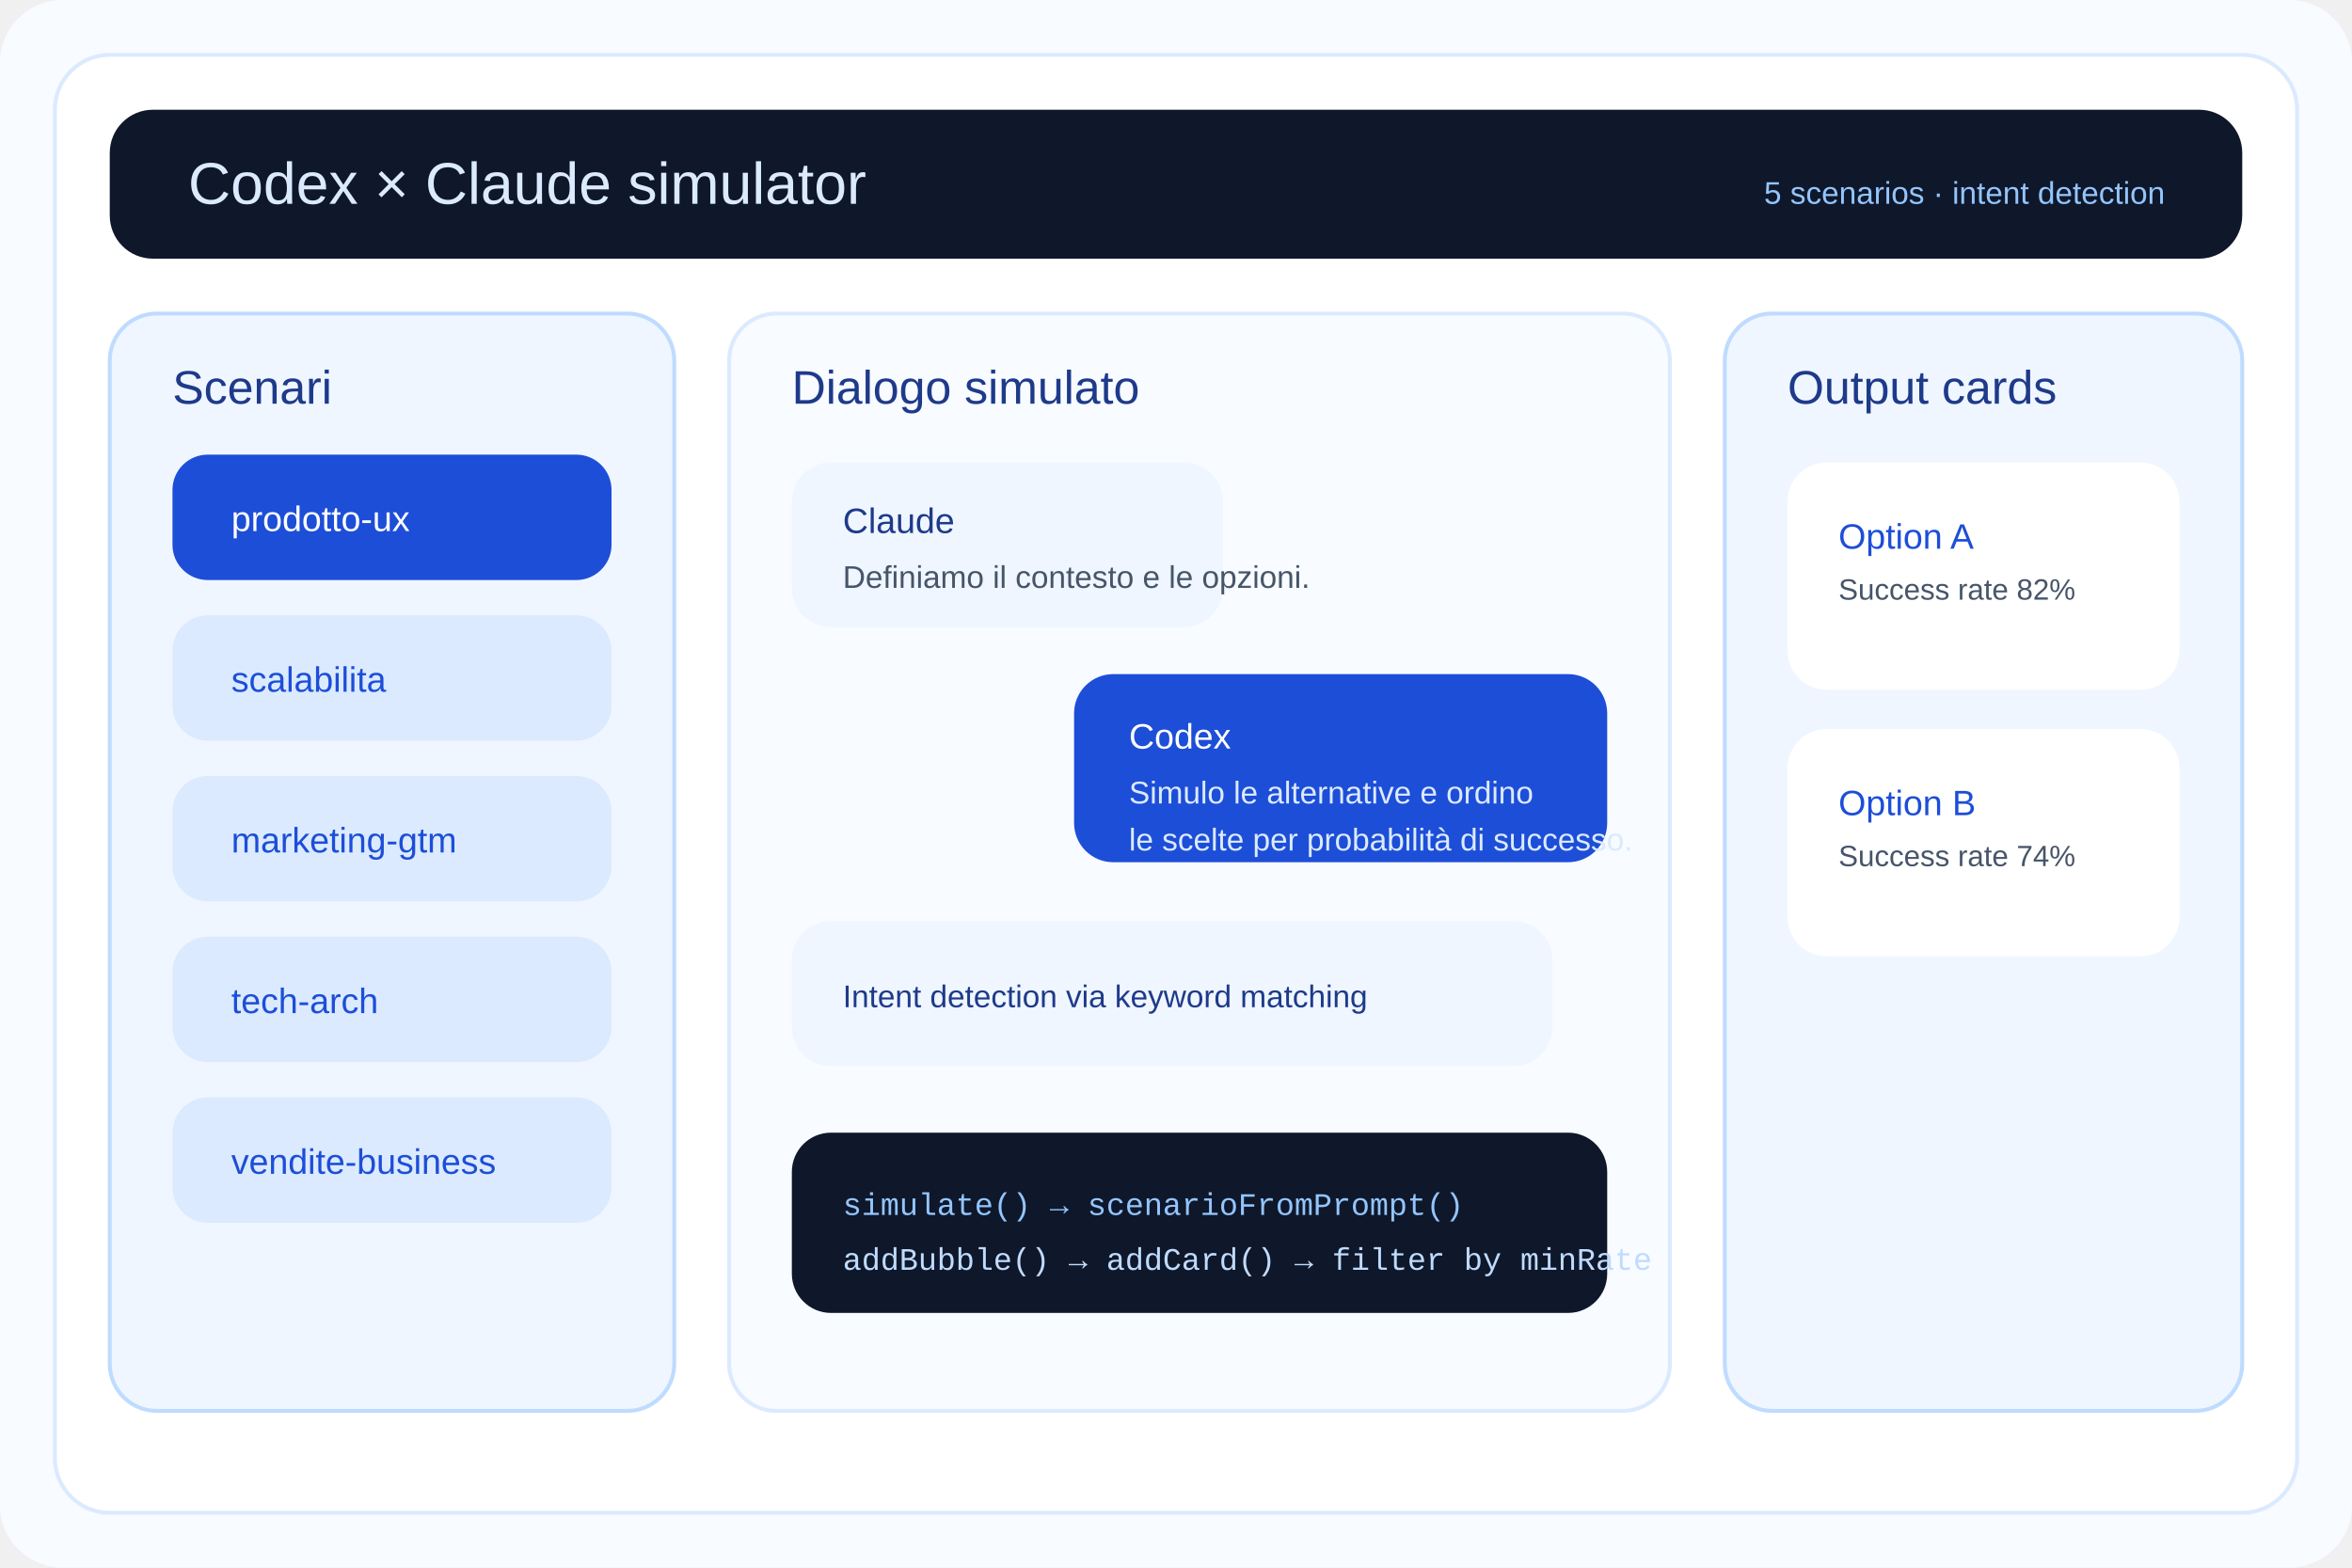
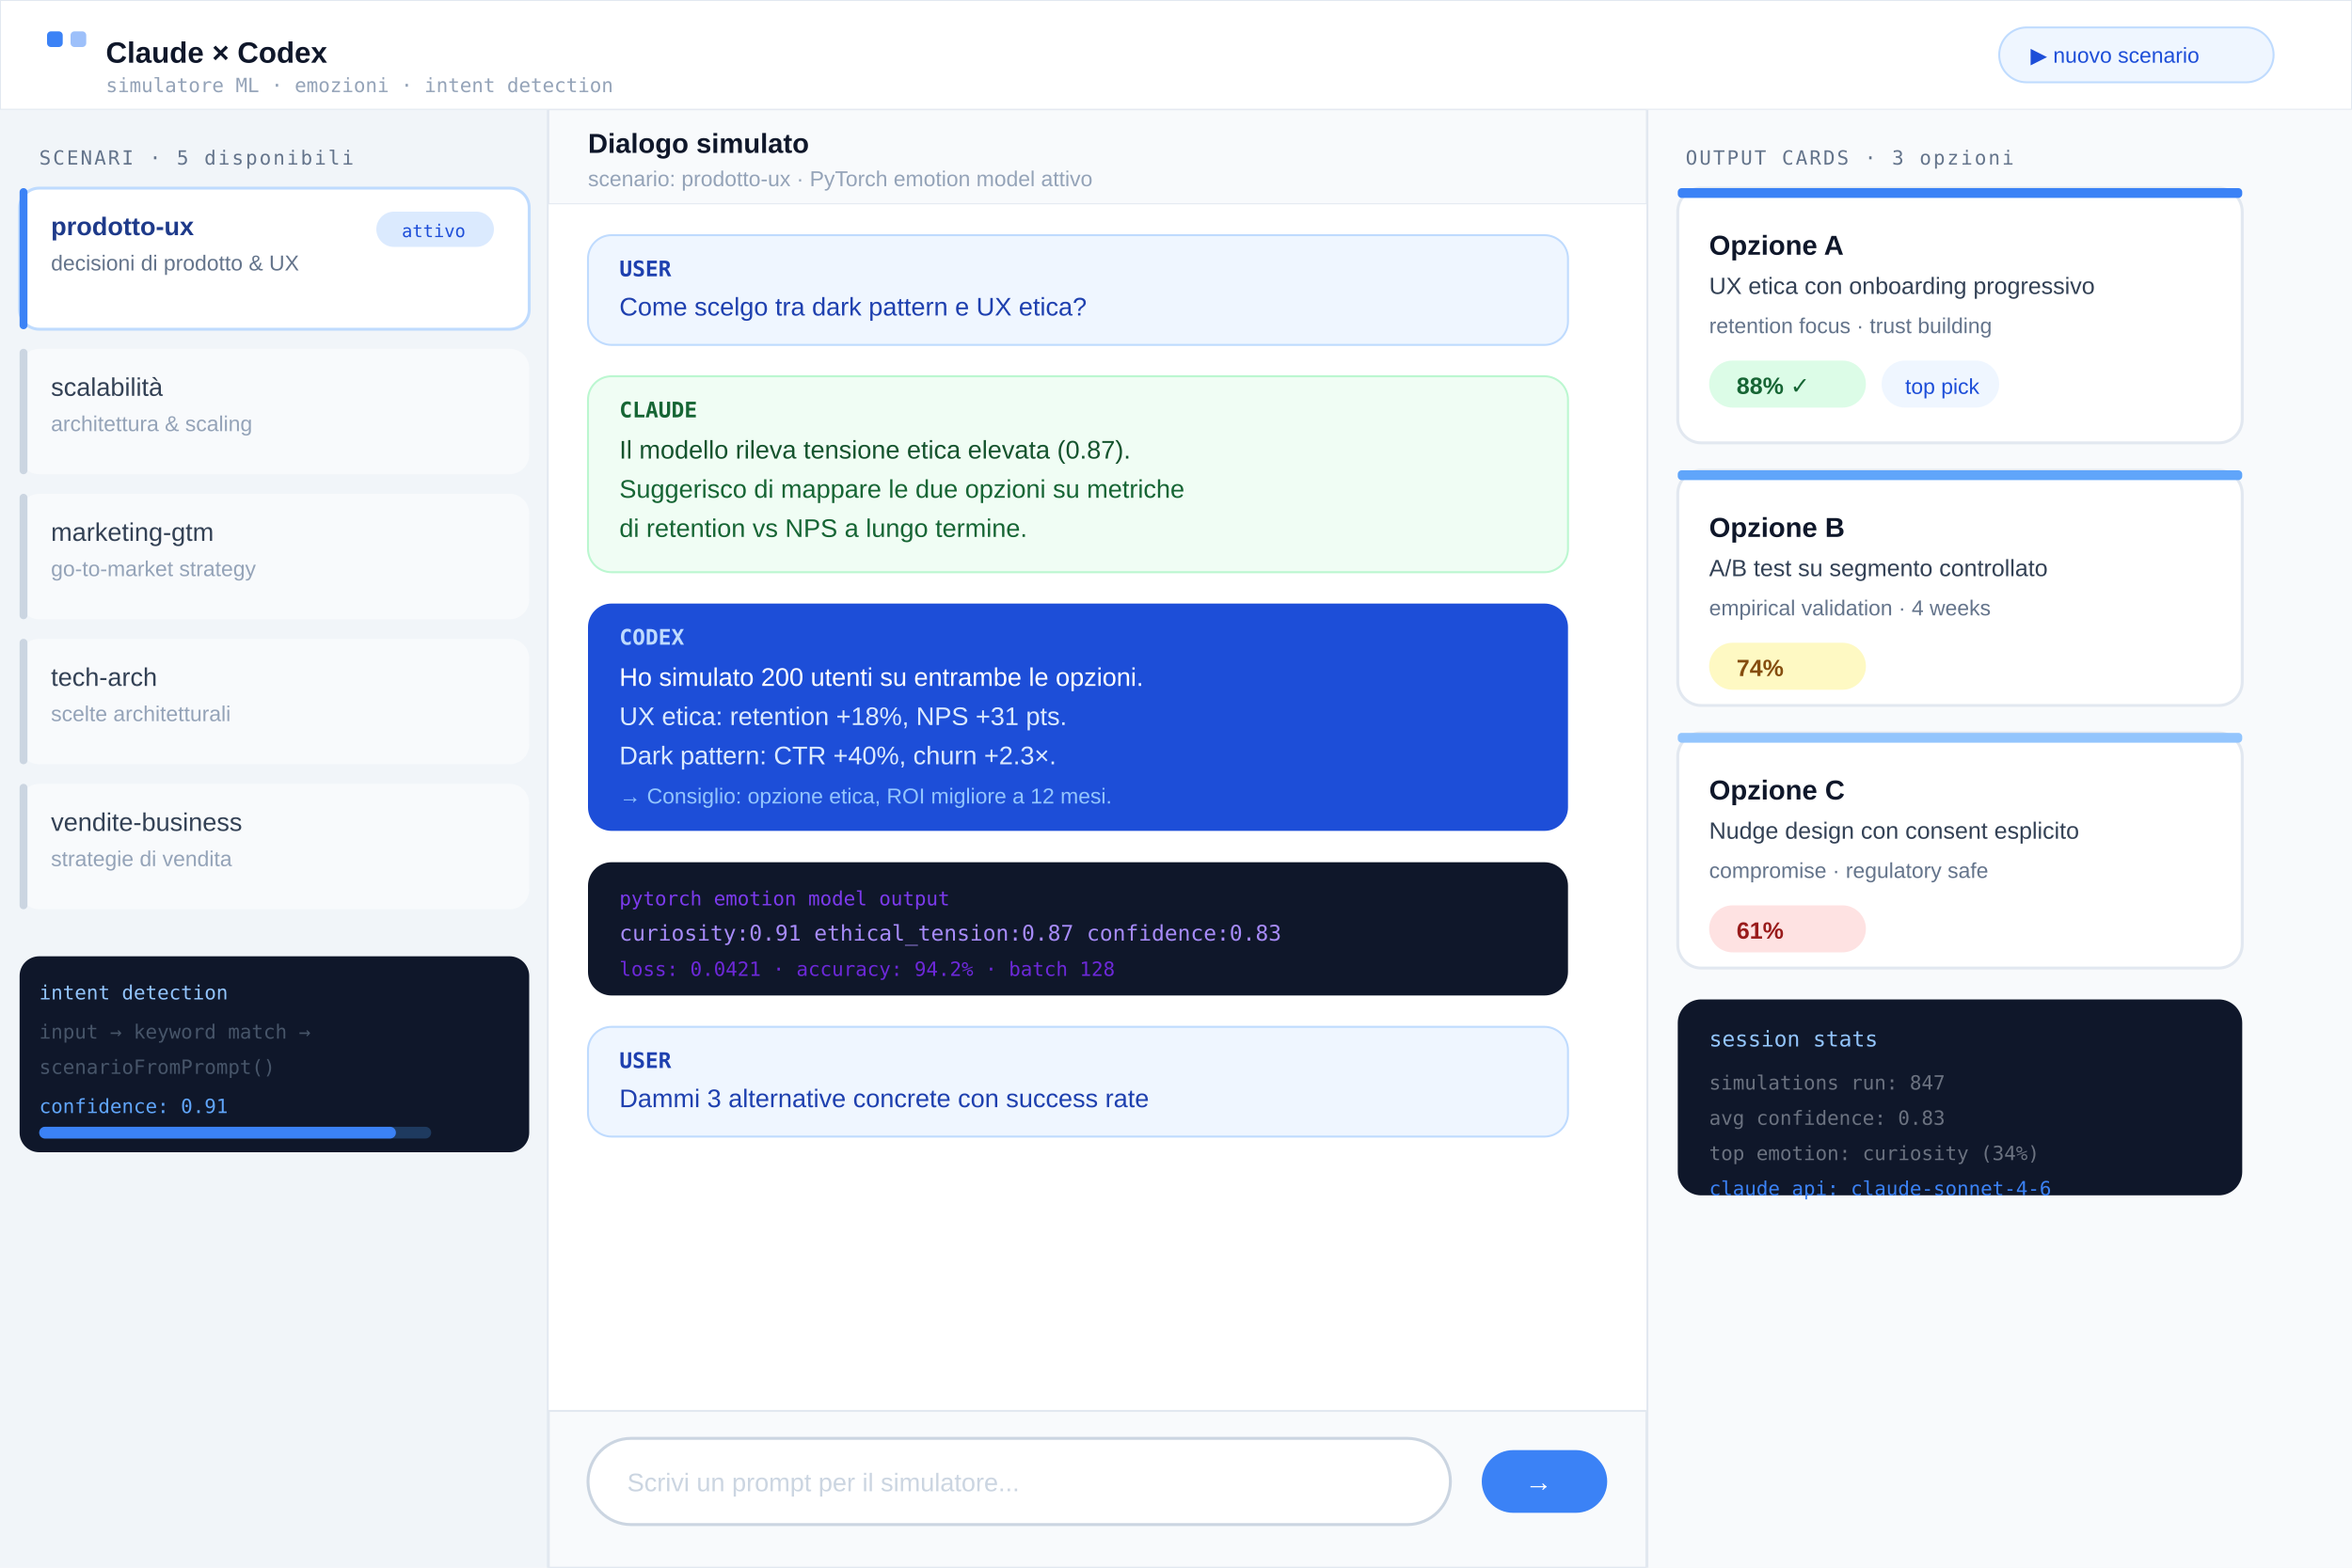
<svg xmlns="http://www.w3.org/2000/svg" width="1200" height="800" viewBox="0 0 1200 800" fill="none">
-   <rect width="1200" height="800" rx="32" fill="#F8FBFF" />
-   <rect x="28" y="28" width="1144" height="744" rx="28" fill="white" stroke="#DBEAFE" stroke-width="2" />
-   <rect x="56" y="56" width="1088" height="76" rx="22" fill="#0F172A" />
-   <text x="96" y="104" fill="#DBEAFE" font-size="30" font-family="Arial">Codex × Claude simulator</text>
-   <text x="900" y="104" fill="#93C5FD" font-size="16" font-family="Arial">5 scenarios · intent detection</text>
-   <rect x="56" y="160" width="288" height="560" rx="24" fill="#EFF6FF" stroke="#BFDBFE" stroke-width="2" />
-   <text x="88" y="206" fill="#1E3A8A" font-size="24" font-family="Arial">Scenari</text>
-   <rect x="88" y="232" width="224" height="64" rx="18" fill="#1D4ED8" />
-   <rect x="88" y="314" width="224" height="64" rx="18" fill="#DBEAFE" />
-   <rect x="88" y="396" width="224" height="64" rx="18" fill="#DBEAFE" />
-   <rect x="88" y="478" width="224" height="64" rx="18" fill="#DBEAFE" />
-   <rect x="88" y="560" width="224" height="64" rx="18" fill="#DBEAFE" />
-   <text x="118" y="271" fill="white" font-size="18" font-family="Arial">prodotto-ux</text>
-   <text x="118" y="353" fill="#1D4ED8" font-size="18" font-family="Arial">scalabilita</text>
-   <text x="118" y="435" fill="#1D4ED8" font-size="18" font-family="Arial">marketing-gtm</text>
-   <text x="118" y="517" fill="#1D4ED8" font-size="18" font-family="Arial">tech-arch</text>
-   <text x="118" y="599" fill="#1D4ED8" font-size="18" font-family="Arial">vendite-business</text>
-   <rect x="372" y="160" width="480" height="560" rx="24" fill="#F8FBFF" stroke="#DBEAFE" stroke-width="2" />
-   <text x="404" y="206" fill="#1E3A8A" font-size="24" font-family="Arial">Dialogo simulato</text>
-   <rect x="404" y="236" width="220" height="84" rx="20" fill="#EFF6FF" />
-   <text x="430" y="272" fill="#1E3A8A" font-size="18" font-family="Arial">Claude</text>
-   <text x="430" y="300" fill="#475569" font-size="16" font-family="Arial">Definiamo il contesto e le opzioni.</text>
-   <rect x="548" y="344" width="272" height="96" rx="20" fill="#1D4ED8" />
-   <text x="576" y="382" fill="white" font-size="18" font-family="Arial">Codex</text>
-   <text x="576" y="410" fill="#DBEAFE" font-size="16" font-family="Arial">Simulo le alternative e ordino</text>
-   <text x="576" y="434" fill="#DBEAFE" font-size="16" font-family="Arial">le scelte per probabilità di successo.</text>
-   <rect x="404" y="470" width="388" height="74" rx="20" fill="#EFF6FF" />
-   <text x="430" y="514" fill="#1E3A8A" font-size="16" font-family="Arial">Intent detection via keyword matching</text>
-   <rect x="404" y="578" width="416" height="92" rx="20" fill="#0F172A" />
-   <text x="430" y="620" fill="#93C5FD" font-size="16" font-family="Courier New">simulate() → scenarioFromPrompt()</text>
-   <text x="430" y="648" fill="#BFDBFE" font-size="16" font-family="Courier New">addBubble() → addCard() → filter by minRate</text>
-   <rect x="880" y="160" width="264" height="560" rx="24" fill="#EFF6FF" stroke="#BFDBFE" stroke-width="2" />
-   <text x="912" y="206" fill="#1E3A8A" font-size="24" font-family="Arial">Output cards</text>
-   <rect x="912" y="236" width="200" height="116" rx="20" fill="white" />
-   <rect x="912" y="372" width="200" height="116" rx="20" fill="white" />
-   <text x="938" y="280" fill="#1D4ED8" font-size="18" font-family="Arial">Option A</text>
-   <text x="938" y="306" fill="#475569" font-size="15" font-family="Arial">Success rate 82%</text>
-   <text x="938" y="416" fill="#1D4ED8" font-size="18" font-family="Arial">Option B</text>
-   <text x="938" y="442" fill="#475569" font-size="15" font-family="Arial">Success rate 74%</text>
+   <rect width="1200" height="800" fill="#F8FAFC" />
+   <rect x="0" y="0" width="1200" height="56" fill="#FFFFFF" stroke="#E2E8F0" stroke-width="1" />
+   <rect x="24" y="16" width="8" height="8" rx="2" fill="#3B82F6" />
+   <rect x="36" y="16" width="8" height="8" rx="2" fill="#3B82F6" opacity="0.5" />
+   <text x="54" y="32" fill="#0F172A" font-size="15" font-family="Arial" font-weight="bold">Claude × Codex</text>
+   <text x="54" y="47" fill="#94A3B8" font-size="10" font-family="monospace">simulatore ML · emozioni · intent detection</text>
+   <rect x="1020" y="14" width="140" height="28" rx="14" fill="#EFF6FF" stroke="#BFDBFE" stroke-width="1" />
+   <text x="1036" y="32" fill="#1D4ED8" font-size="11" font-family="Arial">▶ nuovo scenario</text>
+   <rect x="0" y="56" width="280" height="744" fill="#F1F5F9" />
+   <rect x="279" y="56" width="1" height="744" fill="#E2E8F0" />
+   <text x="20" y="84" fill="#64748B" font-size="10" font-family="monospace" letter-spacing="1">SCENARI · 5 disponibili</text>
+   <rect x="10" y="96" width="260" height="72" rx="10" fill="#FFFFFF" stroke="#BFDBFE" stroke-width="1.5" />
+   <rect x="10" y="96" width="4" height="72" rx="2" fill="#3B82F6" />
+   <text x="26" y="120" fill="#1E3A8A" font-size="13" font-family="Arial" font-weight="bold">prodotto-ux</text>
+   <text x="26" y="138" fill="#64748B" font-size="11" font-family="Arial">decisioni di prodotto &amp; UX</text>
+   <rect x="192" y="108" width="60" height="18" rx="9" fill="#DBEAFE" />
+   <text x="205" y="121" fill="#1D4ED8" font-size="9" font-family="monospace">attivo</text>
+   <rect x="10" y="178" width="260" height="64" rx="10" fill="#F8FAFC" />
+   <rect x="10" y="178" width="4" height="64" rx="2" fill="#CBD5E1" />
+   <text x="26" y="202" fill="#334155" font-size="13" font-family="Arial">scalabilità</text>
+   <text x="26" y="220" fill="#94A3B8" font-size="11" font-family="Arial">architettura &amp; scaling</text>
+   <rect x="10" y="252" width="260" height="64" rx="10" fill="#F8FAFC" />
+   <rect x="10" y="252" width="4" height="64" rx="2" fill="#CBD5E1" />
+   <text x="26" y="276" fill="#334155" font-size="13" font-family="Arial">marketing-gtm</text>
+   <text x="26" y="294" fill="#94A3B8" font-size="11" font-family="Arial">go-to-market strategy</text>
+   <rect x="10" y="326" width="260" height="64" rx="10" fill="#F8FAFC" />
+   <rect x="10" y="326" width="4" height="64" rx="2" fill="#CBD5E1" />
+   <text x="26" y="350" fill="#334155" font-size="13" font-family="Arial">tech-arch</text>
+   <text x="26" y="368" fill="#94A3B8" font-size="11" font-family="Arial">scelte architetturali</text>
+   <rect x="10" y="400" width="260" height="64" rx="10" fill="#F8FAFC" />
+   <rect x="10" y="400" width="4" height="64" rx="2" fill="#CBD5E1" />
+   <text x="26" y="424" fill="#334155" font-size="13" font-family="Arial">vendite-business</text>
+   <text x="26" y="442" fill="#94A3B8" font-size="11" font-family="Arial">strategie di vendita</text>
+   <rect x="10" y="488" width="260" height="100" rx="10" fill="#0F172A" />
+   <text x="20" y="510" fill="#93C5FD" font-size="10" font-family="monospace">intent detection</text>
+   <text x="20" y="530" fill="#475569" font-size="10" font-family="monospace">input → keyword match →</text>
+   <text x="20" y="548" fill="#475569" font-size="10" font-family="monospace">scenarioFromPrompt()</text>
+   <text x="20" y="568" fill="#60A5FA" font-size="10" font-family="monospace">confidence: 0.91</text>
+   <rect x="20" y="575" width="200" height="6" rx="3" fill="#1E3A5F" />
+   <rect x="20" y="575" width="182" height="6" rx="3" fill="#3B82F6" />
+   <rect x="280" y="56" width="560" height="744" fill="#FFFFFF" />
+   <rect x="280" y="56" width="560" height="48" fill="#F8FAFC" stroke="#E2E8F0" stroke-width="0.5" />
+   <text x="300" y="78" fill="#0F172A" font-size="14" font-family="Arial" font-weight="bold">Dialogo simulato</text>
+   <text x="300" y="95" fill="#94A3B8" font-size="11" font-family="Arial">scenario: prodotto-ux · PyTorch emotion model attivo</text>
+   <rect x="300" y="120" width="500" height="56" rx="12" fill="#EFF6FF" stroke="#BFDBFE" stroke-width="1" />
+   <text x="316" y="141" fill="#1E40AF" font-size="11" font-family="monospace" font-weight="bold">USER</text>
+   <text x="316" y="161" fill="#1E40AF" font-size="13" font-family="Arial">Come scelgo tra dark pattern e UX etica?</text>
+   <rect x="300" y="192" width="500" height="100" rx="12" fill="#F0FDF4" stroke="#BBF7D0" stroke-width="1" />
+   <text x="316" y="213" fill="#166534" font-size="11" font-family="monospace" font-weight="bold">CLAUDE</text>
+   <text x="316" y="234" fill="#14532D" font-size="13" font-family="Arial">Il modello rileva tensione etica elevata (0.87).</text>
+   <text x="316" y="254" fill="#166534" font-size="13" font-family="Arial">Suggerisco di mappare le due opzioni su metriche</text>
+   <text x="316" y="274" fill="#166534" font-size="13" font-family="Arial">di retention vs NPS a lungo termine.</text>
+   <rect x="300" y="308" width="500" height="116" rx="12" fill="#1D4ED8" />
+   <text x="316" y="329" fill="#BFDBFE" font-size="11" font-family="monospace" font-weight="bold">CODEX</text>
+   <text x="316" y="350" fill="#FFFFFF" font-size="13" font-family="Arial">Ho simulato 200 utenti su entrambe le opzioni.</text>
+   <text x="316" y="370" fill="#DBEAFE" font-size="13" font-family="Arial">UX etica: retention +18%, NPS +31 pts.</text>
+   <text x="316" y="390" fill="#DBEAFE" font-size="13" font-family="Arial">Dark pattern: CTR +40%, churn +2.3×.</text>
+   <text x="316" y="410" fill="#93C5FD" font-size="11" font-family="Arial">→ Consiglio: opzione etica, ROI migliore a 12 mesi.</text>
+   <rect x="300" y="440" width="500" height="68" rx="12" fill="#0F172A" />
+   <text x="316" y="462" fill="#7C3AED" font-size="10" font-family="monospace">pytorch emotion model output</text>
+   <text x="316" y="480" fill="#A78BFA" font-size="11" font-family="monospace">curiosity:0.91  ethical_tension:0.87  confidence:0.83</text>
+   <text x="316" y="498" fill="#6D28D9" font-size="10" font-family="monospace">loss: 0.0421 · accuracy: 94.2% · batch 128</text>
+   <rect x="300" y="524" width="500" height="56" rx="12" fill="#EFF6FF" stroke="#BFDBFE" stroke-width="1" />
+   <text x="316" y="545" fill="#1E40AF" font-size="11" font-family="monospace" font-weight="bold">USER</text>
+   <text x="316" y="565" fill="#1E40AF" font-size="13" font-family="Arial">Dammi 3 alternative concrete con success rate</text>
+   <rect x="280" y="720" width="560" height="80" fill="#F8FAFC" stroke="#E2E8F0" stroke-width="1" />
+   <rect x="300" y="734" width="440" height="44" rx="22" fill="#FFFFFF" stroke="#CBD5E1" stroke-width="1.5" />
+   <text x="320" y="761" fill="#CBD5E1" font-size="13" font-family="Arial">Scrivi un prompt per il simulatore...</text>
+   <rect x="756" y="740" width="64" height="32" rx="16" fill="#3B82F6" />
+   <text x="778" y="761" fill="white" font-size="14" font-family="Arial">→</text>
+   <rect x="840" y="56" width="360" height="744" fill="#F8FAFC" />
+   <rect x="840" y="56" width="1" height="744" fill="#E2E8F0" />
+   <text x="860" y="84" fill="#64748B" font-size="10" font-family="monospace" letter-spacing="1">OUTPUT CARDS · 3 opzioni</text>
+   <rect x="856" y="96" width="288" height="130" rx="12" fill="#FFFFFF" stroke="#E2E8F0" stroke-width="1.5" />
+   <rect x="856" y="96" width="288" height="5" rx="2" fill="#3B82F6" />
+   <text x="872" y="130" fill="#0F172A" font-size="14" font-family="Arial" font-weight="bold">Opzione A</text>
+   <text x="872" y="150" fill="#334155" font-size="12" font-family="Arial">UX etica con onboarding progressivo</text>
+   <text x="872" y="170" fill="#64748B" font-size="11" font-family="Arial">retention focus · trust building</text>
+   <rect x="872" y="184" width="80" height="24" rx="12" fill="#DCFCE7" />
+   <text x="886" y="201" fill="#166534" font-size="12" font-family="Arial" font-weight="bold">88% ✓</text>
+   <rect x="960" y="184" width="60" height="24" rx="12" fill="#EFF6FF" />
+   <text x="972" y="201" fill="#1D4ED8" font-size="11" font-family="Arial">top pick</text>
+   <rect x="856" y="240" width="288" height="120" rx="12" fill="#FFFFFF" stroke="#E2E8F0" stroke-width="1.5" />
+   <rect x="856" y="240" width="288" height="5" rx="2" fill="#60A5FA" />
+   <text x="872" y="274" fill="#0F172A" font-size="14" font-family="Arial" font-weight="bold">Opzione B</text>
+   <text x="872" y="294" fill="#334155" font-size="12" font-family="Arial">A/B test su segmento controllato</text>
+   <text x="872" y="314" fill="#64748B" font-size="11" font-family="Arial">empirical validation · 4 weeks</text>
+   <rect x="872" y="328" width="80" height="24" rx="12" fill="#FEF9C3" />
+   <text x="886" y="345" fill="#854D0E" font-size="12" font-family="Arial" font-weight="bold">74%</text>
+   <rect x="856" y="374" width="288" height="120" rx="12" fill="#FFFFFF" stroke="#E2E8F0" stroke-width="1.5" />
+   <rect x="856" y="374" width="288" height="5" rx="2" fill="#93C5FD" />
+   <text x="872" y="408" fill="#0F172A" font-size="14" font-family="Arial" font-weight="bold">Opzione C</text>
+   <text x="872" y="428" fill="#334155" font-size="12" font-family="Arial">Nudge design con consent esplicito</text>
+   <text x="872" y="448" fill="#64748B" font-size="11" font-family="Arial">compromise · regulatory safe</text>
+   <rect x="872" y="462" width="80" height="24" rx="12" fill="#FEE2E2" />
+   <text x="886" y="479" fill="#991B1B" font-size="12" font-family="Arial" font-weight="bold">61%</text>
+   <rect x="856" y="510" width="288" height="100" rx="12" fill="#0F172A" />
+   <text x="872" y="534" fill="#93C5FD" font-size="11" font-family="monospace">session stats</text>
+   <text x="872" y="556" fill="#6B7280" font-size="10" font-family="monospace">simulations run: 847</text>
+   <text x="872" y="574" fill="#6B7280" font-size="10" font-family="monospace">avg confidence: 0.83</text>
+   <text x="872" y="592" fill="#6B7280" font-size="10" font-family="monospace">top emotion: curiosity (34%)</text>
+   <text x="872" y="610" fill="#3B82F6" font-size="10" font-family="monospace">claude api: claude-sonnet-4-6</text>
</svg>
